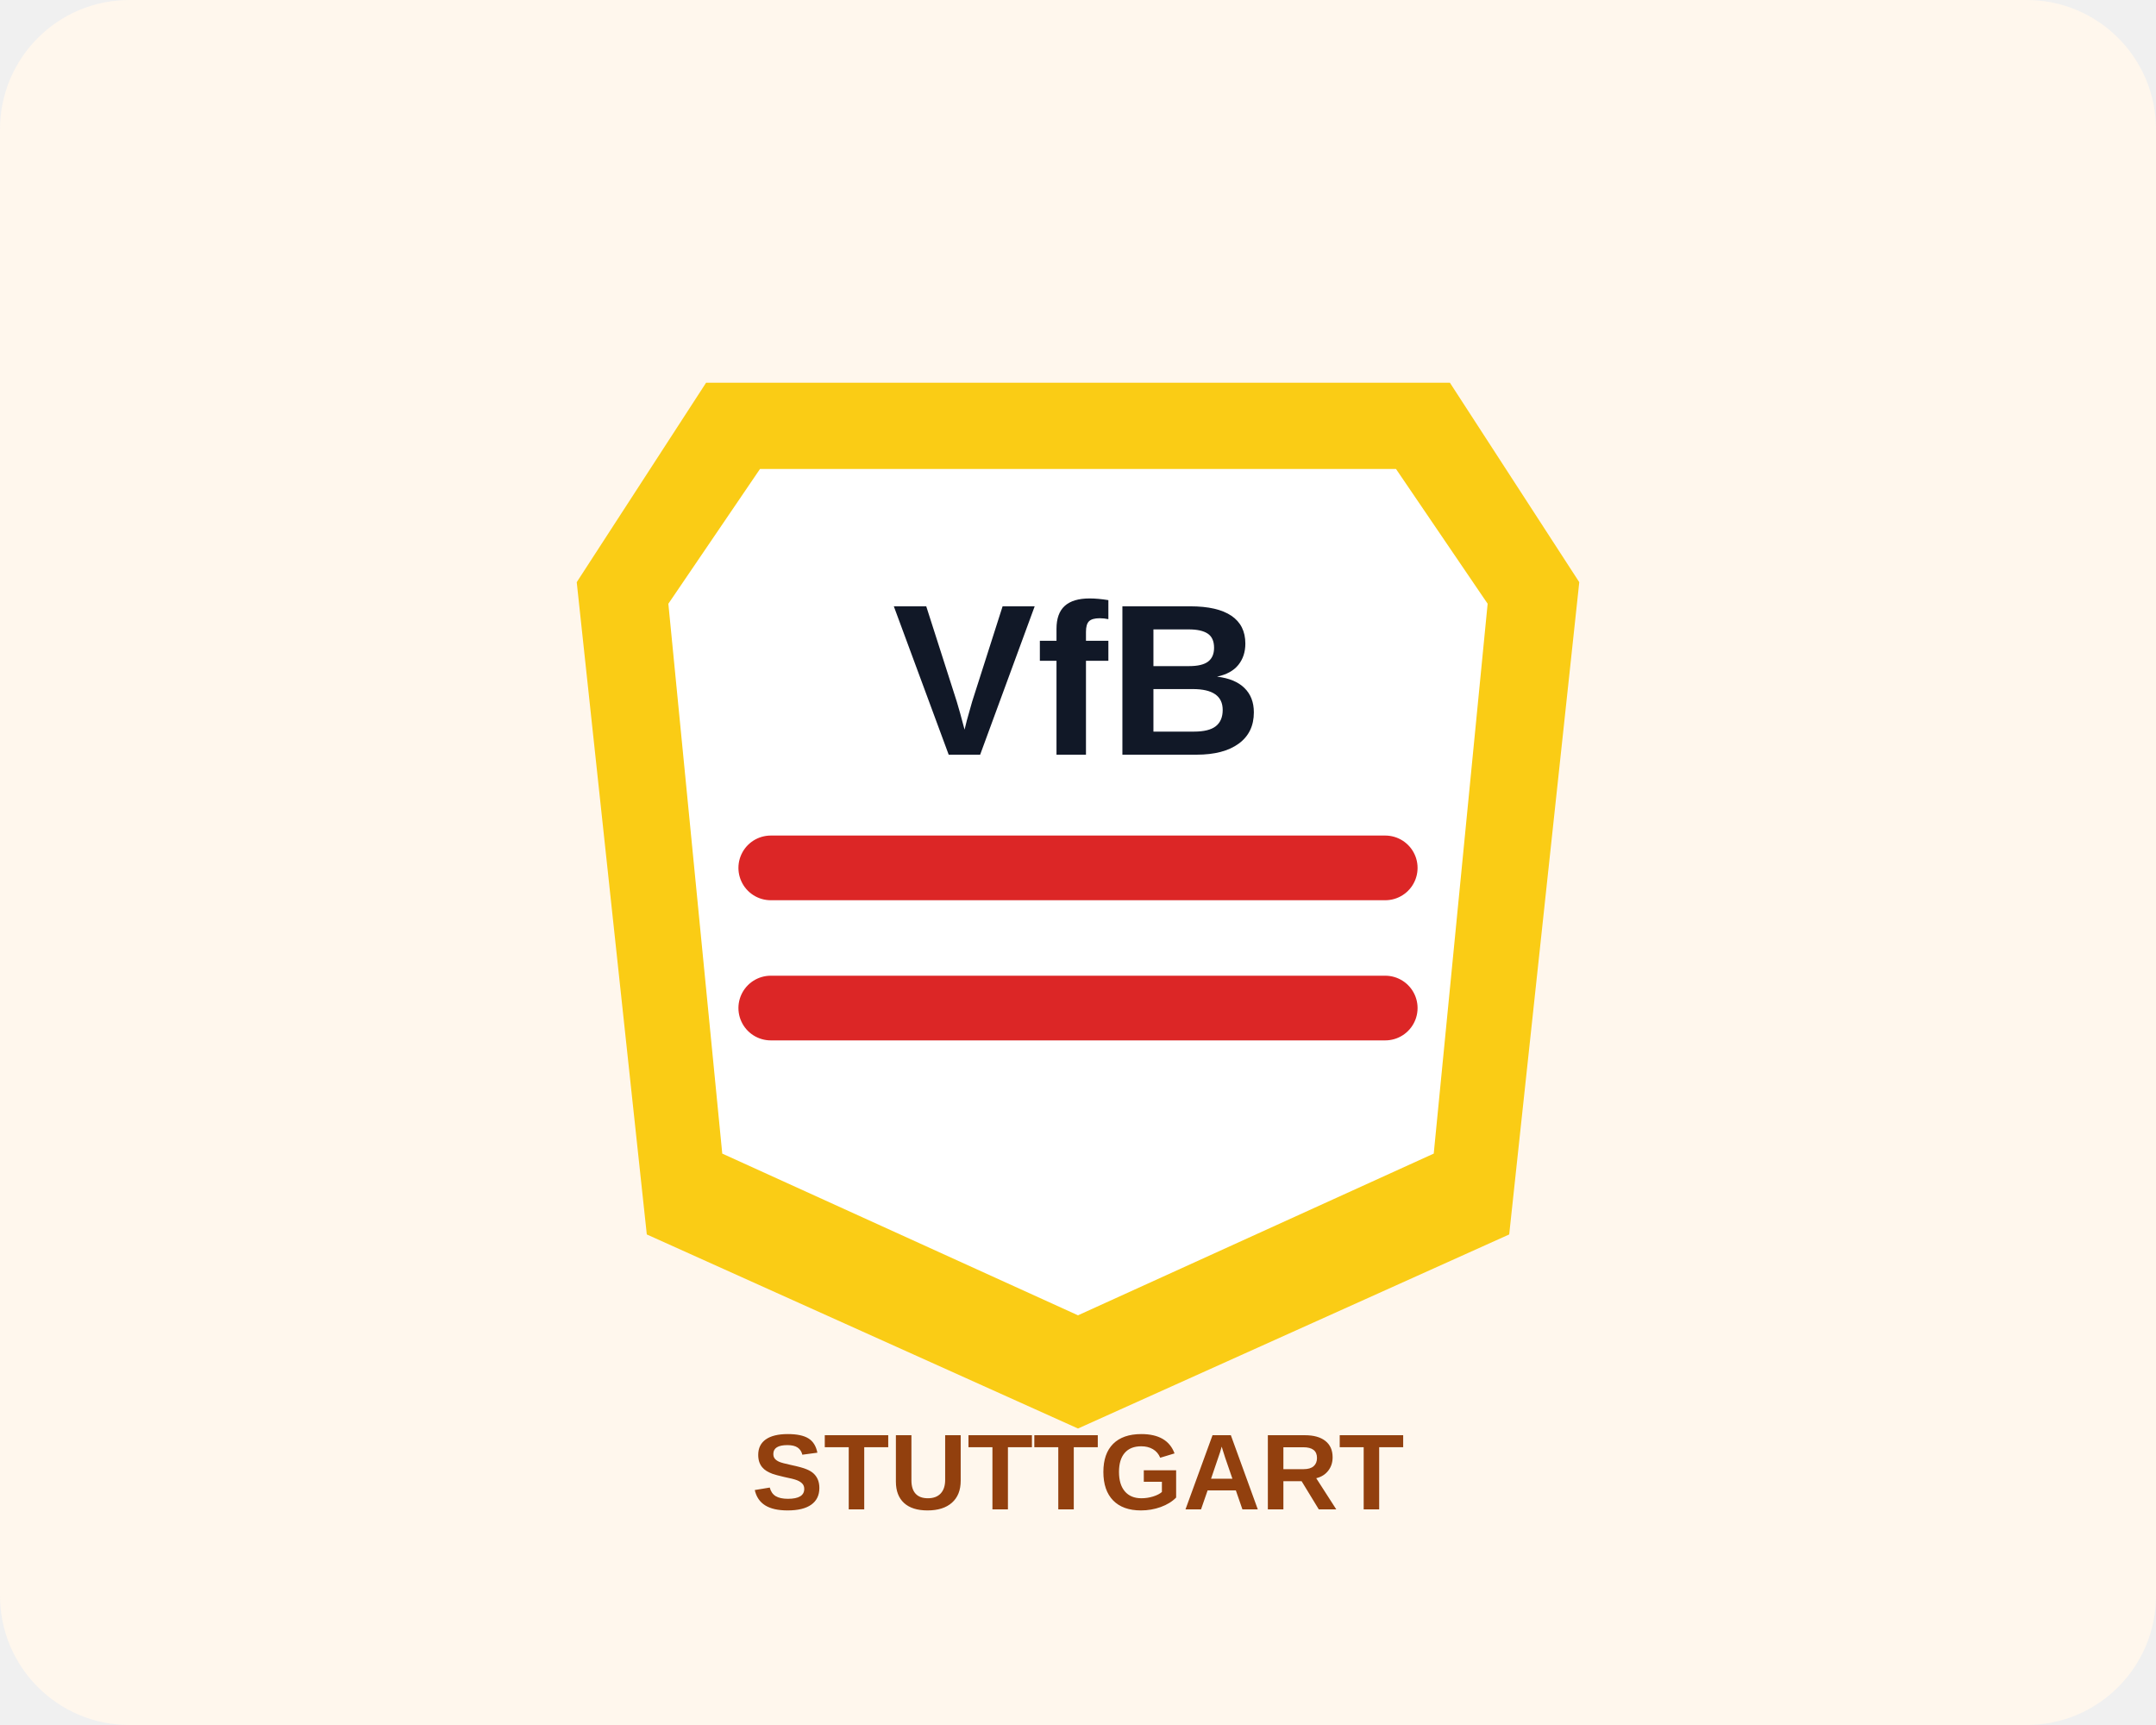
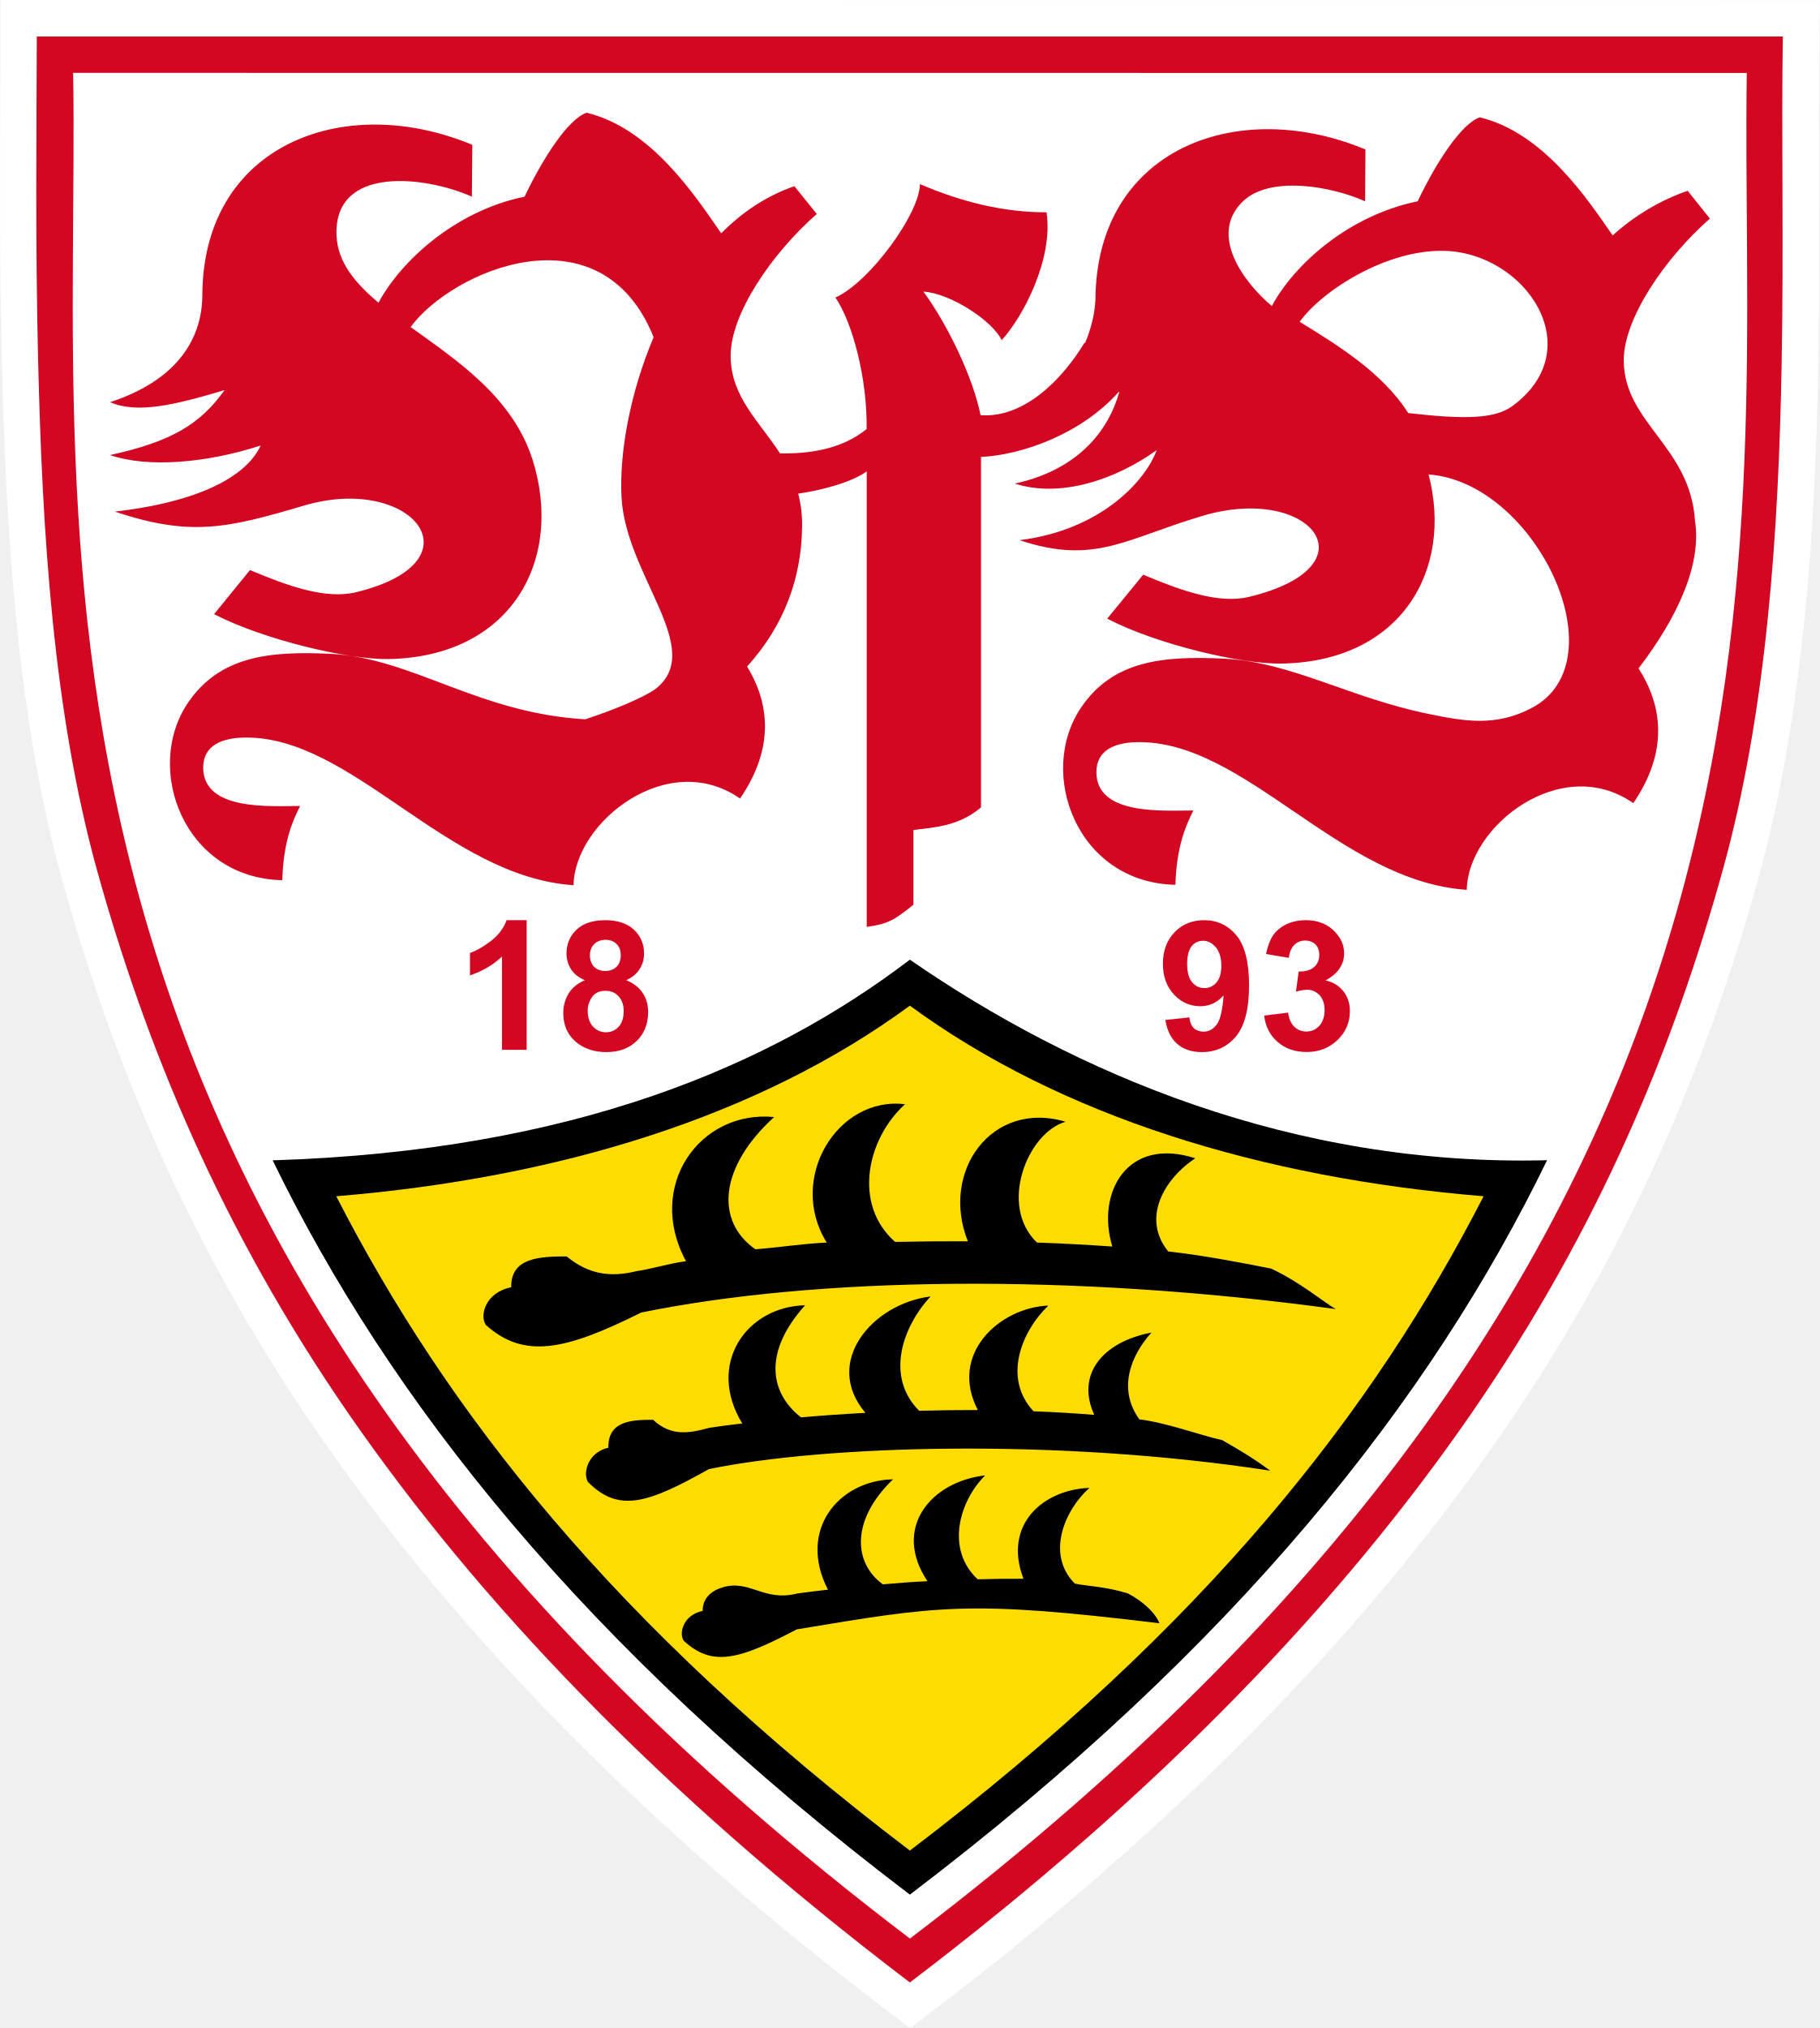
- <svg xmlns="http://www.w3.org/2000/svg" viewBox="0 0 800 640" role="img" aria-labelledby="title desc">
-   <rect width="800" height="640" rx="48" fill="#fff7ed" />
-   <path d="M262 142h276l48 74-26 242-160 72-160-72-26-242 48-74Z" fill="#facc15" />
-   <path d="M282 174h236l34 50-20 204-132 60-132-60-20-204 34-50Z" fill="#ffffff" />
-   <path d="M286 322h228" stroke="#dc2626" stroke-width="24" stroke-linecap="round" />
-   <path d="M286 374h228" stroke="#dc2626" stroke-width="24" stroke-linecap="round" />
-   <text x="400" y="280" text-anchor="middle" font-size="80" font-weight="700" fill="#111827" font-family="Arial, sans-serif">VfB</text>
-   <text x="400" y="560" text-anchor="middle" font-size="40" font-weight="700" fill="#92400e" font-family="Arial, sans-serif">STUTTGART</text>
+ <svg xmlns="http://www.w3.org/2000/svg" version="1.2" viewBox="6.13 5.23 250.99 279.64">
+   <defs data-source="https://football-logos.cc">
+     <clipPath id="a">
+       <path d="M319.38 74.219h67.754v75.488H319.38z" />
+     </clipPath>
+   </defs>
+   <g stroke-width=".27" data-source="https://football-logos.cc">
+     <g clip-path="url(#a)" transform="translate(-1177 -269.71)scale(3.7045)">
+       <path fill="#fff" d="m319.4 74.219-.004 1.352c0 .738-.004 1.504-.008 2.28-.016 2.962-.027 6.313.059 9.86.148 6.067.535 13.102 2.246 19.273 2.129 7.66 5.258 14.414 9.57 20.648 5.188 7.5 12.309 14.72 21.176 21.453l.82.621.817-.62c8.863-6.735 15.988-13.95 21.172-21.454 4.316-6.234 7.445-12.988 9.57-20.648 1.809-6.508 2.152-13.723 2.25-19.28.04-2.4.035-4.657.027-6.84-.008-1.86-.011-3.614.016-5.266l.02-1.375h-1.376l-65.004-.004z" />
+     </g>
+     <path fill="#d40723" d="M131.615 278.593c-34.817-26.452-59.65-52.745-77.347-78.332-17.9-25.888-28.116-51.166-34.744-74.986-6.092-21.981-7.568-46.87-8.132-70.182-.405-16.467-.217-31.546-.188-44.832H252.01c-.217 13.299.13 28.363-.16 44.832-.405 23.313-2.04 48.203-8.146 70.182-6.614 23.819-16.83 49.1-34.744 74.986-17.684 25.584-42.517 51.878-77.347 78.332" />
+     <path fill="#fff" d="M16.22 15.277c1.027 63.714-13.603 159.25 115.402 257.26C260.642 174.54 246.013 79.005 247.039 15.291z" />
+     <path fill="#d40723" d="m180.477 145.268 3.3-.405c.115.84.39 1.49.853 1.939s1.027.666 1.679.666c.694 0 1.302-.275 1.78-.796.477-.536.723-1.26.723-2.17q0-1.282-.694-2.041c-.464-.492-1.028-.753-1.694-.753q-.651 0-1.562.26l.376-2.778c.926.015 1.62-.173 2.113-.607.492-.42.723-.984.723-1.693q0-.89-.52-1.433c-.362-.347-.84-.536-1.433-.536-.58 0-1.071.203-1.49.608-.406.405-.667.999-.753 1.78l-3.14-.535c.217-1.086.55-1.94.983-2.59.449-.637 1.057-1.144 1.853-1.52.781-.362 1.664-.55 2.648-.55 1.678 0 3.024.536 4.023 1.606.839.883 1.259 1.867 1.259 2.967q0 2.344-2.562 3.733c1.013.217 1.838.71 2.446 1.476.608.753.911 1.679.911 2.75 0 1.563-.564 2.894-1.707 3.994q-1.715 1.65-4.254 1.65c-1.621 0-2.952-.464-4.009-1.39-1.07-.926-1.678-2.142-1.852-3.632m-5.904-6.845c0-1.1-.26-1.953-.753-2.561-.52-.608-1.1-.912-1.765-.912-.622 0-1.158.246-1.563.738-.42.507-.637 1.317-.637 2.446 0 1.157.232 1.997.68 2.532.464.55 1.028.81 1.708.81.651 0 1.201-.26 1.65-.766.448-.521.68-1.288.68-2.287m-7.727 7.452 3.313-.361c.073.665.29 1.172.623 1.49q.521.478 1.345.478c.71 0 1.303-.319 1.795-.97.506-.651.81-1.982.955-4.023-.868.984-1.94 1.49-3.213 1.49-1.403 0-2.619-.535-3.632-1.62s-1.52-2.489-1.52-4.225c0-1.795.536-3.256 1.607-4.356 1.07-1.114 2.446-1.664 4.095-1.664 1.81 0 3.285.709 4.443 2.098 1.157 1.404 1.736 3.69 1.736 6.888 0 3.256-.607 5.6-1.809 7.047-1.2 1.433-2.763 2.156-4.717 2.156-1.375 0-2.503-.376-3.357-1.114-.868-.738-1.418-1.838-1.664-3.314m-79.662-1.302c0 .94.232 1.679.724 2.2.477.52 1.07.795 1.794.795.71 0 1.288-.26 1.751-.766.463-.507.695-1.23.695-2.186 0-.839-.246-1.505-.71-2.011-.462-.506-1.056-.752-1.78-.752-.839 0-1.46.274-1.866.853q-.608.869-.608 1.867m.304-7.626c0 .68.203 1.216.579 1.592.39.376.897.579 1.548.579.637 0 1.158-.203 1.549-.58.39-.39.578-.925.578-1.591 0-.651-.188-1.158-.578-1.548-.377-.377-.898-.58-1.52-.58-.651 0-1.172.203-1.563.594-.39.39-.593.897-.593 1.534m-.695 3.444c-.882-.376-1.519-.883-1.924-1.534a4.04 4.04 0 0 1-.608-2.142q0-1.995 1.39-3.299c.925-.868 2.242-1.302 3.964-1.302 1.679 0 2.996.434 3.936 1.302.926.868 1.404 1.968 1.404 3.3 0 .81-.217 1.562-.651 2.199-.42.637-1.028 1.129-1.81 1.476q1.477.586 2.258 1.736c.507.753.767 1.636.767 2.634 0 1.635-.52 2.981-1.577 4.008-1.042 1.013-2.431 1.534-4.182 1.534-1.606 0-2.952-.42-4.037-1.273q-1.91-1.498-1.91-4.124c0-.97.246-1.853.723-2.663.478-.796 1.23-1.418 2.258-1.852m-8.032 9.594h-3.4v-12.85c-1.245 1.157-2.72 2.025-4.414 2.59v-3.097c.897-.304 1.852-.854 2.909-1.664 1.042-.81 1.75-1.765 2.141-2.85h2.764zM194.443 25.839c-9.363-3.907-19.246-3.69-26.481.477-6.382 3.69-10.694 10.463-10.752 20.201-.101 1.997-.593 4.052-1.447 6.035l-.058-.073c-3.154 5.224-8.436 10.434-14.34 10-1.057-5.268-4.53-12.446-7.872-17.033 3.603.188 9.492 3.965 10.78 6.686 2.953-3.198 7.15-11.186 6.194-17.626-5.875 0-11.59-1.374-17.466-3.892 0 3.965-6.874 13.486-11.649 15.643 2.388 3.53 4.4 11.229 4.298 18.131-3.53 2.895-8.19 3.43-11.953 3.358-2.88-4.472-6.757-7.771-6.8-13.386-.059-5.817 5.686-14.196 11.88-19.622l-3.083-3.835c-3.864 1.331-7.177 3.56-10.1 6.497l-.16-.231c-3.53-5.108-9.594-14.283-18.407-16.396-2.518.869-5.976 6.165-8.552 11.577-9.493 1.939-17.018 8.812-20.143 14.615-3.27-2.735-5.615-5.585-5.788-9.203-.463-9.855 12.372-8.234 18.667-5.412l.058-7.149c-9.363-3.907-19.26-3.69-26.481.492-6.382 3.676-10.694 10.448-10.752 20.187-.015 6.642-4.11 11.996-12.72 14.803 3.748 1.636 8.914.391 15.788-1.664-3.358 4.718-7.395 7.134-15.802 8.958 5.253 1.809 13.4 1.085 20.78-1.317-1.91 4.153-8.234 7.742-20.115 9.116 10.376 3.459 15.383 2.345 26.062-.825 14.949-4.442 24.644 7.713 7.207 11.939-4.226 1.027-9.406-.868-14.63-3.053l-4.949 6.077c6.816 3.531 18.523 6.295 24.08 6.194 17.075-.333 24.122-13.834 19.868-27.408-2.72-8.653-10.376-13.718-16.844-18.377 5.701-7.771 26.22-16.714 33.514 1.403-3.27 7.728-4.746 15.976-4.428 22.054.564 10.867 11.75 21.026 4.63 26.495-1.736 1.23-6.222 3.04-9.637 4.139-14.847-.868-23.833-8.48-35.164-9.03-8.494-.405-15.252.348-19.608 6.73-6.165 9.058-.593 24.209 12.995 24.484.145-5.383 1.476-8.263 2.46-10.231-4.168 0-13.371.71-13.371-5.31.015-3.069 2.619-4.053 5.585-4.125 14.876-.333 27.929 19.188 45.495 20.36.13-8.697 12.995-18.899 22.965-11.953 4.82-7.061 4.009-13.211.97-18.204 5.18-5.73 7.481-12.257 7.583-19.174a17 17 0 0 0-.536-4.66c3.213-.477 7.279-1.519 9.45-3.067v62.802c2.923-.405 3.762-.897 6.44-3.053V119.68c2.951-.376 6.207-.506 9.318-3.111V68.236c5.514-.246 13.777-3.096 18.971-8.943.044-.014.073-.014.101-.029-1.577 5.688-6.02 10.839-14.412 12.648 6.237 1.997 13.776-.463 19.579-4.616-1.505 4.153-7.64 11.041-18.928 12.416 10.376 3.458 14.586-.188 25.266-3.357 14.948-4.443 23.862 6.946 6.425 11.17-4.225 1.028-9.42-.867-14.63-3.052l-4.963 6.063c6.815 3.545 18.522 6.309 24.093 6.193 16.511-.304 23.646-12.951 20.23-26.076 14.717 1.056 26.525 25.729 14.225 32.197-4.978 2.62-9.29 1.838-14.21.825-10.868-2.2-18.986-7.192-28.305-7.626-8.494-.405-15.252.318-19.608 6.7-6.179 9.059-.593 24.21 12.98 24.484.16-5.397 1.491-8.262 2.475-10.245-4.182 0-13.385.71-13.371-5.296 0-3.068 2.605-4.066 5.571-4.124 14.89-.333 27.943 19.188 45.51 20.36.116-8.697 12.98-18.899 22.965-11.953 4.934-7.235 3.965-13.53.723-18.58 5.398-7.062 8.726-14.312 7.786-20.39-.695-10.259-9.739-13.428-9.826-22.01-.058-5.816 5.702-14.195 11.88-19.622l-3.067-3.835c-3.748 1.288-7.308 3.416-10.347 6.15-3.545-5.136-9.58-14.18-18.32-16.279-2.532.868-5.99 6.165-8.567 11.577-9.478 1.939-16.988 8.639-20.114 14.441-3.806-3.183-8.798-9.796-3.98-14.441 3.72-3.56 12.113-2.113 16.845 0zm5.904 36.35c-3.574-5.643-10.013-9.536-14.977-12.59 3.3-4.5 12.126-9.97 19.926-9.781 11.186.26 20.158 13.428 9.478 21.358-2.46 1.824-6.526 1.91-14.427 1.013" />
+     <path d="M131.615 266.48c-45.177-34.31-71.86-68.315-87.882-101.252 41.59-1.288 68.852-13.183 87.882-27.668 22.719 15.7 52.863 28.55 87.881 27.653-16.004 32.935-42.701 66.94-87.881 101.266" />
+     <path fill="#ffdc00" d="M131.615 260.404c-40.924-31.083-63.962-60.69-79.11-90.223 30.765-2.533 58.376-11.041 79.11-26.28 20.765 15.224 48.362 23.747 79.124 26.28-15.15 29.535-38.19 59.142-79.124 90.223" />
+     <path d="M116.093 224.952c1.375-.188 2.793-.362 4.225-.521-4.225-8.161 1.433-15.064 8.986-15.223-5.744 5.484-5.585 11.446-1.418 14.485 2.735-.217 3.358-.304 6.15-.434-4.905-7.351.507-13.747 7.96-14.587-3.604 3.59-5.456 10.231-1.028 14.326 2.518-.057 3.806-.086 6.31-.072-2.88-7.583 2.85-12.314 9.101-12.531-3.43 3.053-6.034 9.174-2.011 13.197 1.953.39 3.979.362 7.264 1.331 2.141 1.086 3.892 2.779 4.399 4.139-26.481-3.213-30.403-2.402-50.01.84-7.916 4.152-11.635 5.252-15.6 1.562-.68-.984-.101-3.545 2.619-4.11-.03-1.809 1.288-2.807 2.735-3.241 3.748-1.143 5.687 2.026 10.318.84m-12.112-22.85c1.476-.217 2.98-.42 4.515-.594-4.992-8.19.579-16.12 8.668-16.293-5.673 6.294-5.022 11.953-.565 15.454 2.923-.26 5.89-.463 8.885-.622-5.947-7.018 1.013-15.078 8.987-16.048-3.85 4.124-6.295 11.042-1.578 15.759 2.706-.072 5.412-.101 8.09-.101-4.038-7.757 3.038-14.138 9.724-14.399-3.661 3.517-6.338 9.956-2.04 14.572 2.865.102 5.672.275 8.378.492-2.518-5.484 1.027-10.028 7.886-11.345-2.937 3.256-4.645 7.858-1.664 11.968 3.763.448 8.234 2.156 11.432 2.865 3.155 1.823 4.095 2.388 6.628 4.21-29.463-4.529-61.502-3.501-77.432-.216-8.465 4.76-12.445 6.034-16.67 1.78-.724-1.129-.116-4.066 2.807-4.732-.057-3.661 3.083-3.85 6.165-3.85 2.503 2.33 4.978 1.867 7.785 1.1M93.94 180.5c1.823-.232 4.89-1.158 6.8-1.36-5.614-10.347 1.897-20.882 12.156-19.883-7.626 6.946-8.118 14.384-2.59 18.233 3.618-.275 6.121-.738 9.84-.926-5.485-8.798 1.476-20.216 10.795-19.073-5.253 4.776-7.235 13.806-1.36 18.986 3.342-.072 6.7-.101 10.028-.087-3.835-9.623 3.3-19.52 13.486-16.482-5.253 1.49-9.29 11.562-3.95 16.656a289 289 0 0 1 10.39.55c-2.243-7.366 1.997-15.223 11.446-12.17-4.37 2.894-7.423 8.32-3.733 12.85 4.674.507 10.216 1.563 14.181 2.359 3.922 1.809 7.395 4.732 8.929 5.586-36.539-4.993-71.63-4.457-95.795.477-10.52 5.253-16.164 6.425-21.417 1.722-.897-1.23-.13-4.486 3.488-5.21-.072-4.051 3.835-4.253 7.64-4.253 3.112 2.56 6.18 2.894 9.667 2.025" />
+   </g>
</svg>
